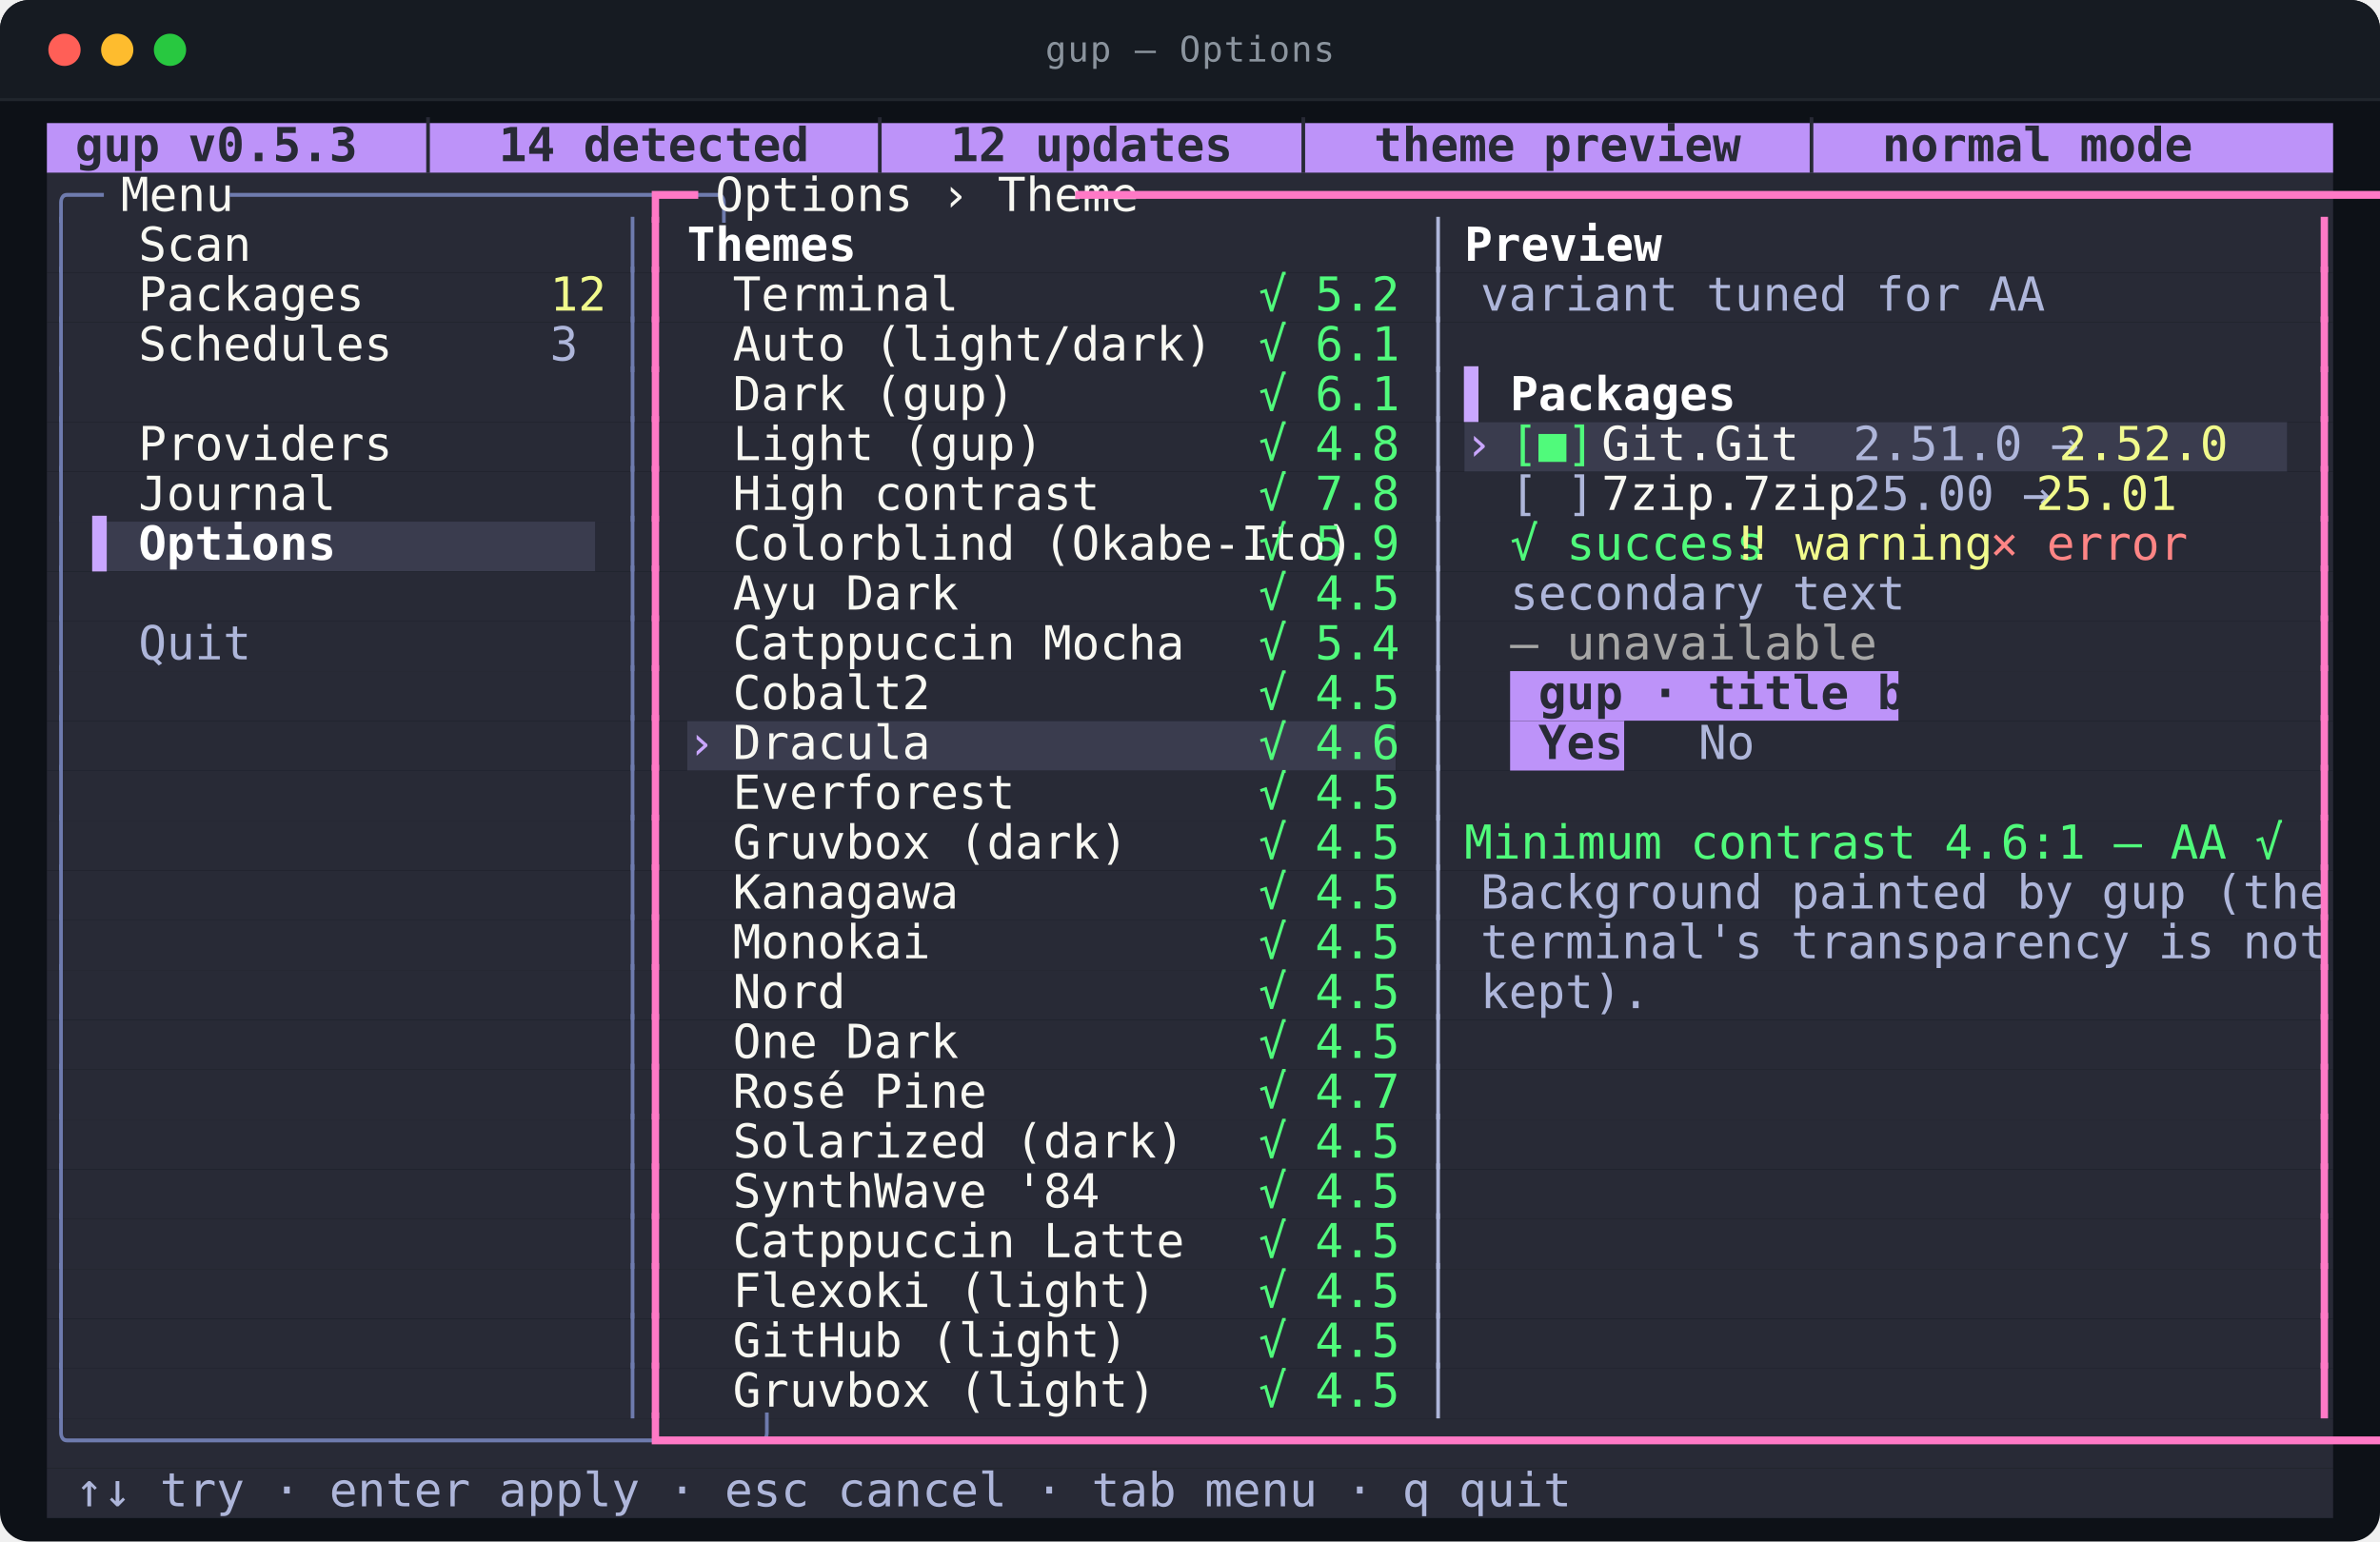
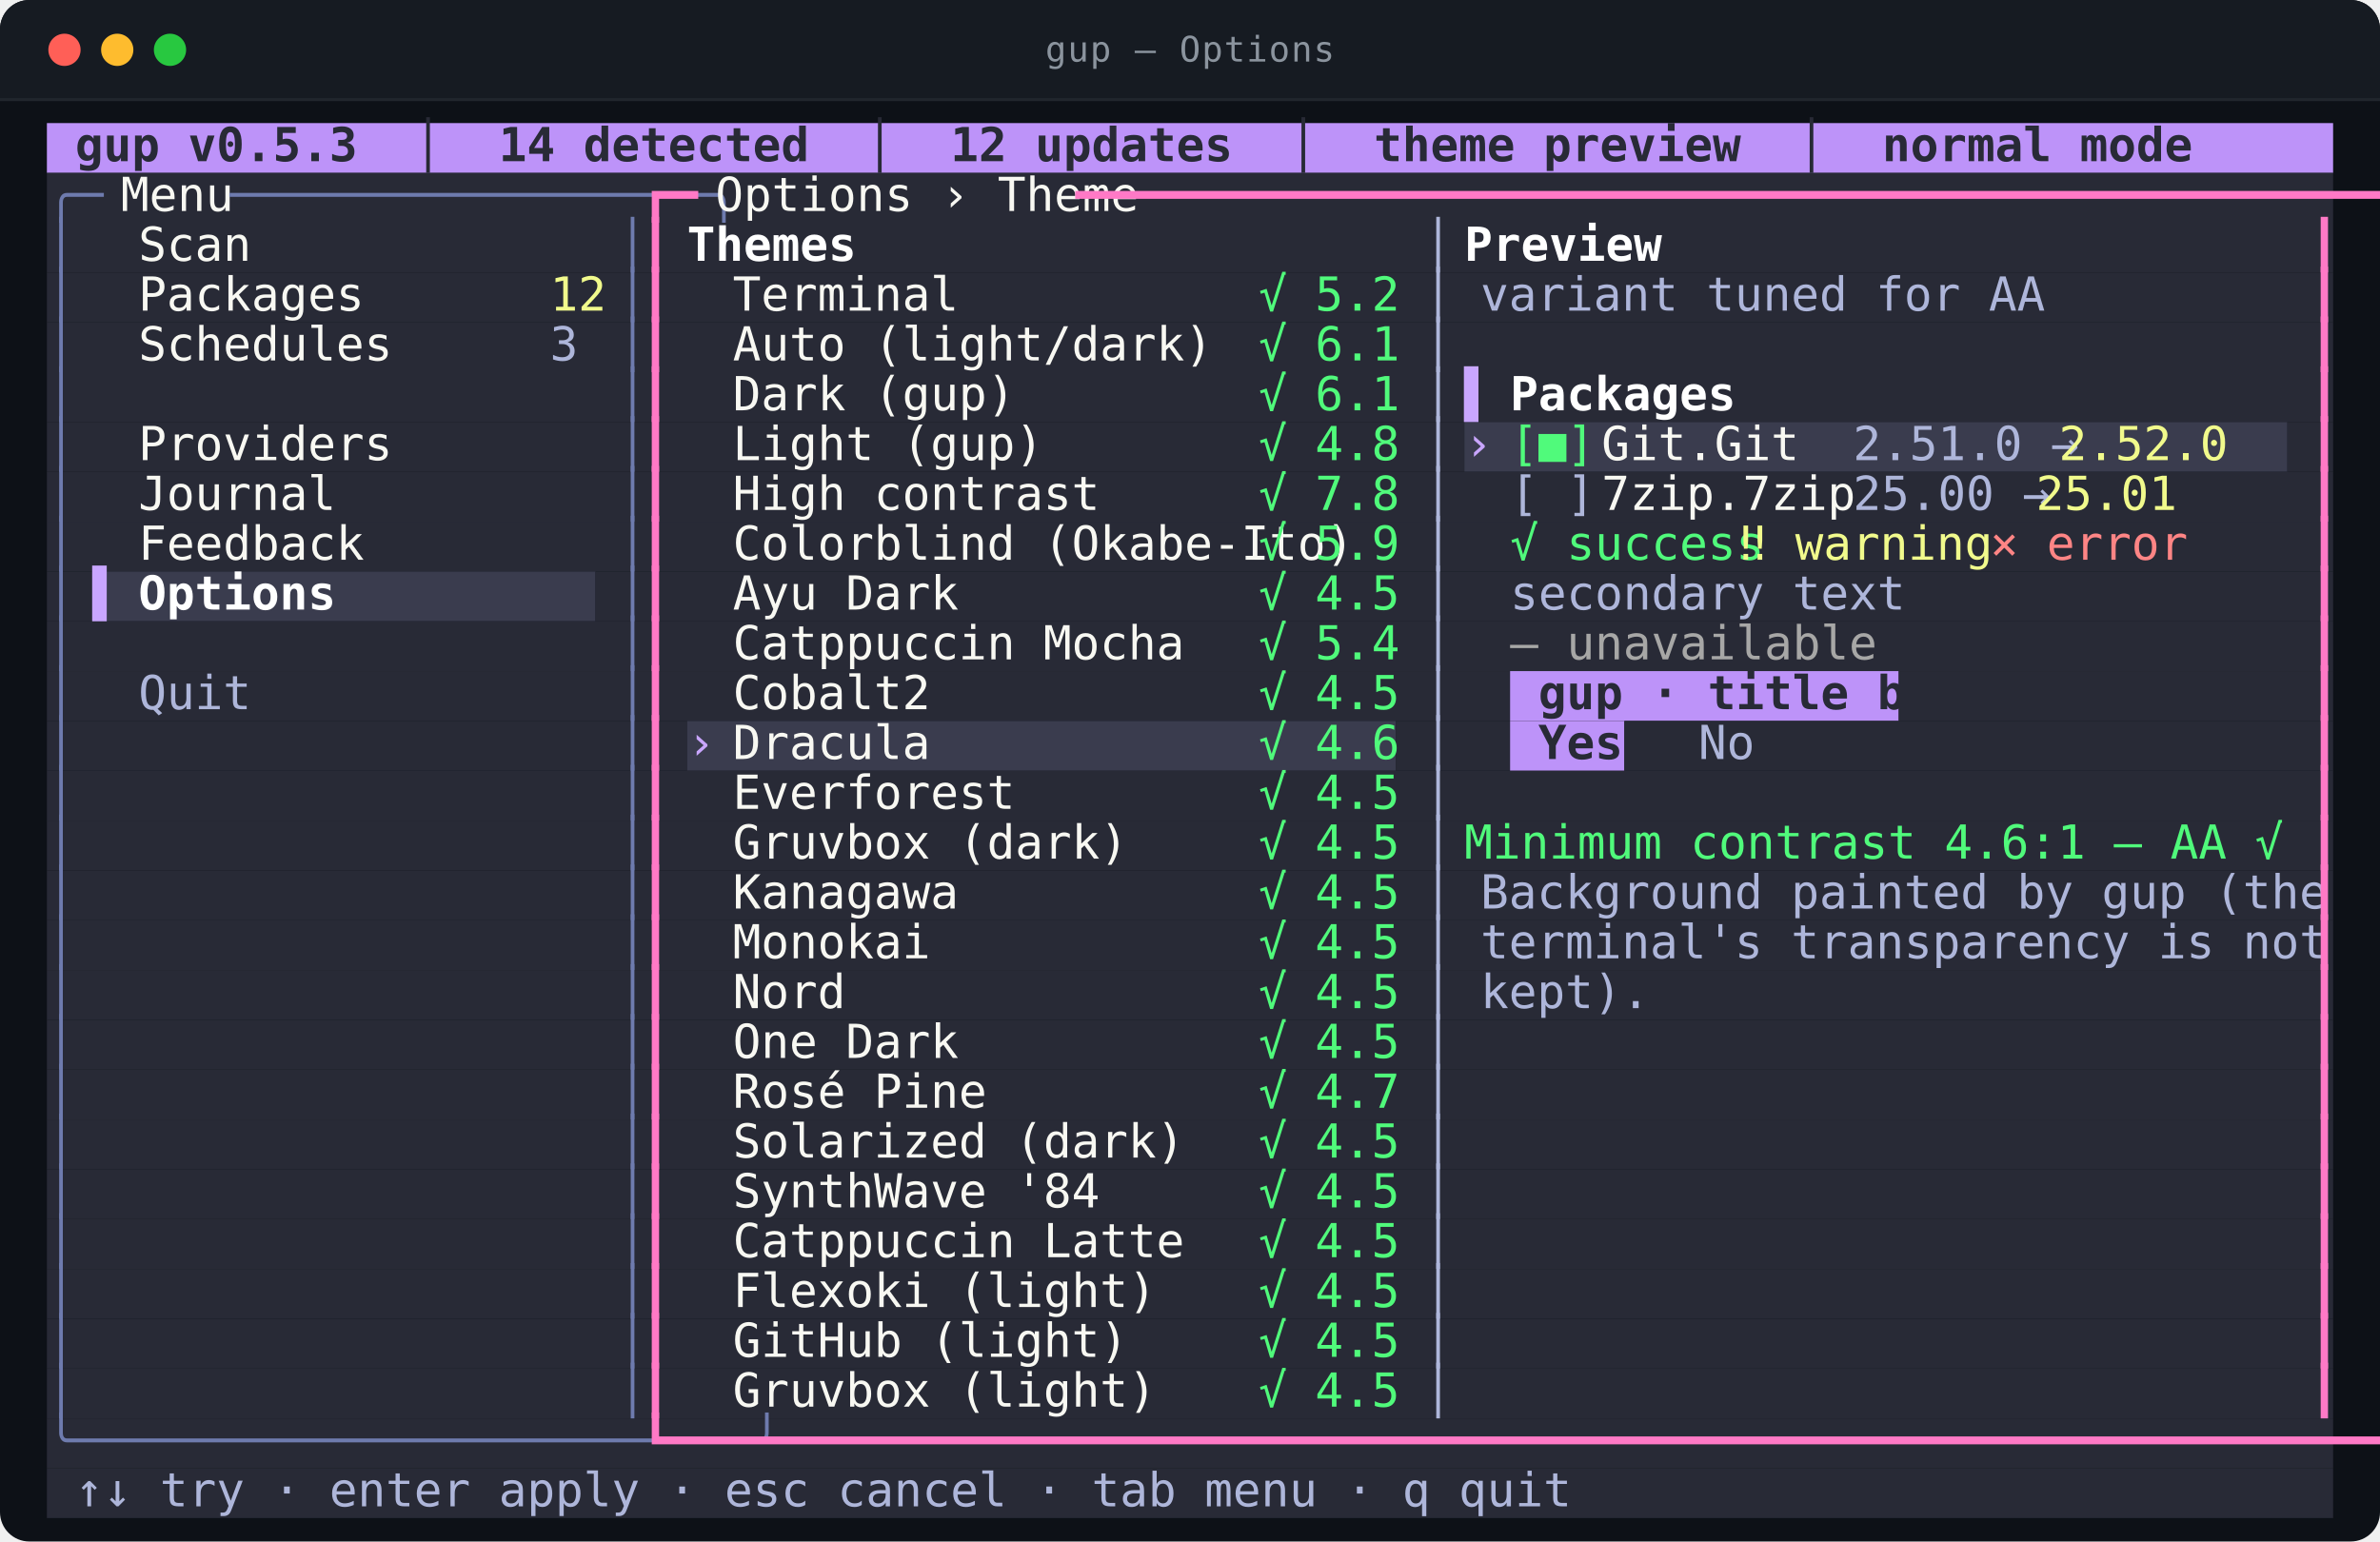
<svg xmlns="http://www.w3.org/2000/svg" viewBox="0 0 812.0 526.0" width="812.0" height="526.0" role="img" aria-labelledby="t d">
  <style>
text{font-family:ui-monospace,SFMono-Regular,"SF Mono",Menlo,Consolas,"DejaVu Sans Mono",monospace;font-size:16px}
.t{font-size:12px;letter-spacing:.4px;fill:#8b949e}
.b{font-weight:700}
.i{font-style:italic}
.u{text-decoration:underline}
.s{text-decoration:line-through}
.us{text-decoration:underline line-through}
.d{opacity:0.62}
.c0{fill:#bd93f9}
.c1{fill:#282a36}
.c2{fill:#3a3c4e}
.c3{fill:#6e7bae}
.c4{fill:#f8f8f2}
.c5{fill:#ff79c6}
.c6{fill:#ffffff}
.c7{fill:#aeb6da}
.c8{fill:#f1fa8c}
.c9{fill:#50fa7b}
.c10{fill:#c9a6ff}
.c11{fill:#ff8585}
.c12{fill:#a7a7a6}
</style>
  <rect y="0.0" width="812.0" height="526.0" rx="10.0" fill="#0d1117" />
  <rect y="0.0" width="812.0" height="34.0" rx="10.0" fill="#161b22" />
  <rect y="24.0" width="812.0" height="10.0" fill="#161b22" />
  <line x1="0.0" y1="34.0" x2="812.0" y2="34.0" stroke="#21262d" />
  <circle cx="22.0" cy="17.0" r="5.5" fill="#ff5f57" />
  <circle cx="40.0" cy="17.0" r="5.5" fill="#febc2e" />
  <circle cx="58.0" cy="17.0" r="5.5" fill="#28c840" />
  <text class="t" x="406.0" y="21.0" text-anchor="middle">gup — Options</text>
  <rect class="c0" x="16.0" y="42.0" width="780.0" height="17.0" />
  <rect class="c1" x="16.0" y="59.0" width="780.0" height="17.0" />
  <rect class="c1" x="16.0" y="76.0" width="780.0" height="17.0" />
  <rect class="c1" x="16.0" y="93.0" width="780.0" height="17.0" />
  <rect class="c1" x="16.0" y="110.0" width="780.0" height="17.0" />
  <rect class="c1" x="16.0" y="127.0" width="780.0" height="17.0" />
  <rect class="c1" x="16.0" y="144.0" width="483.6" height="17.0" />
  <rect class="c2" x="499.6" y="144.0" width="280.8" height="17.0" />
  <rect class="c1" x="780.4" y="144.0" width="15.6" height="17.0" />
  <rect class="c1" x="16.0" y="161.0" width="780.0" height="17.0" />
-   <rect class="c1" x="16.0" y="178.0" width="15.6" height="17.0" />
-   <rect class="c2" x="31.6" y="178.0" width="171.6" height="17.0" />
-   <rect class="c1" x="203.2" y="178.0" width="592.8" height="17.0" />
-   <rect class="c1" x="16.0" y="195.0" width="780.0" height="17.0" />
+   <rect class="c1" x="16.0" y="178.0" width="780.0" height="17.0" />
+   <rect class="c1" x="16.0" y="195.0" width="15.6" height="17.0" />
+   <rect class="c2" x="31.6" y="195.0" width="171.6" height="17.0" />
+   <rect class="c1" x="203.2" y="195.0" width="592.8" height="17.0" />
  <rect class="c1" x="16.0" y="212.0" width="780.0" height="17.0" />
  <rect class="c1" x="16.0" y="229.0" width="499.2" height="17.0" />
  <rect class="c0" x="515.2" y="229.0" width="132.6" height="17.0" />
  <rect class="c1" x="647.8" y="229.0" width="148.2" height="17.0" />
  <rect class="c1" x="16.0" y="246.0" width="218.4" height="17.0" />
  <rect class="c2" x="234.4" y="246.0" width="241.8" height="17.0" />
  <rect class="c1" x="476.2" y="246.0" width="39.0" height="17.0" />
  <rect class="c0" x="515.2" y="246.0" width="39.0" height="17.0" />
  <rect class="c1" x="554.2" y="246.0" width="241.8" height="17.0" />
  <rect class="c1" x="16.0" y="263.0" width="780.0" height="17.0" />
  <rect class="c1" x="16.0" y="280.0" width="780.0" height="17.0" />
  <rect class="c1" x="16.0" y="297.0" width="780.0" height="17.0" />
  <rect class="c1" x="16.0" y="314.0" width="780.0" height="17.0" />
  <rect class="c1" x="16.0" y="331.0" width="780.0" height="17.0" />
  <rect class="c1" x="16.0" y="348.0" width="780.0" height="17.0" />
  <rect class="c1" x="16.0" y="365.0" width="780.0" height="17.0" />
  <rect class="c1" x="16.0" y="382.0" width="780.0" height="17.0" />
  <rect class="c1" x="16.0" y="399.0" width="780.0" height="17.0" />
  <rect class="c1" x="16.0" y="416.0" width="780.0" height="17.0" />
  <rect class="c1" x="16.0" y="433.0" width="780.0" height="17.0" />
  <rect class="c1" x="16.0" y="450.0" width="780.0" height="17.0" />
  <rect class="c1" x="16.0" y="467.0" width="780.0" height="17.0" />
  <rect class="c1" x="16.0" y="484.0" width="780.0" height="17.0" />
  <rect class="c1" x="16.0" y="501.0" width="780.0" height="17.0" />
  <text class="c1 b" x="16.0" y="55.0" textLength="592.8" lengthAdjust="spacingAndGlyphs" xml:space="preserve"> gup v0.5.3  │  14 detected  │  12 updates  │  theme preview  │  normal mode</text>
  <text class="c3" x="16.0" y="72.0" textLength="15.6" lengthAdjust="spacingAndGlyphs" xml:space="preserve">╭─</text>
  <text class="c4" x="31.6" y="72.0" textLength="46.8" lengthAdjust="spacingAndGlyphs" xml:space="preserve"> Menu </text>
  <text class="c3" x="78.4" y="72.0" textLength="140.4" lengthAdjust="spacingAndGlyphs" xml:space="preserve">─────────────────╮</text>
  <text class="c5" x="218.8" y="72.0" textLength="15.6" lengthAdjust="spacingAndGlyphs" xml:space="preserve">┏━</text>
  <text class="c4" x="234.4" y="72.0" textLength="132.6" lengthAdjust="spacingAndGlyphs" xml:space="preserve"> Options › Theme </text>
  <text class="c5" x="367.0" y="72.0" textLength="429.0" lengthAdjust="spacingAndGlyphs" xml:space="preserve">━━━━━━━━━━━━━━━━━━━━━━━━━━━━━━━━━━━━━━━━━━━━━━━━━━━━━━┓</text>
  <text class="c3" x="16.0" y="89.0" textLength="7.8" lengthAdjust="spacingAndGlyphs" xml:space="preserve">│</text>
  <text class="c4" x="47.2" y="89.0" textLength="140.4" lengthAdjust="spacingAndGlyphs" xml:space="preserve">Scan              </text>
  <text class="c3" x="211.0" y="89.0" textLength="7.8" lengthAdjust="spacingAndGlyphs" xml:space="preserve">│</text>
  <text class="c5" x="218.8" y="89.0" textLength="7.8" lengthAdjust="spacingAndGlyphs" xml:space="preserve">┃</text>
  <text class="c6 b" x="234.4" y="89.0" textLength="46.8" lengthAdjust="spacingAndGlyphs" xml:space="preserve">Themes</text>
  <text class="c7" x="476.2" y="89.0" textLength="23.4" lengthAdjust="spacingAndGlyphs" xml:space="preserve"> │ </text>
  <text class="c6 b" x="499.6" y="89.0" textLength="54.6" lengthAdjust="spacingAndGlyphs" xml:space="preserve">Preview</text>
  <text class="c5" x="788.2" y="89.0" textLength="7.8" lengthAdjust="spacingAndGlyphs" xml:space="preserve">┃</text>
  <text class="c3" x="16.0" y="106.0" textLength="7.8" lengthAdjust="spacingAndGlyphs" xml:space="preserve">│</text>
  <text class="c4" x="47.2" y="106.0" textLength="140.4" lengthAdjust="spacingAndGlyphs" xml:space="preserve">Packages          </text>
  <text class="c8" x="187.6" y="106.0" textLength="15.6" lengthAdjust="spacingAndGlyphs" xml:space="preserve">12</text>
  <text class="c3" x="211.0" y="106.0" textLength="7.8" lengthAdjust="spacingAndGlyphs" xml:space="preserve">│</text>
  <text class="c5" x="218.8" y="106.0" textLength="7.8" lengthAdjust="spacingAndGlyphs" xml:space="preserve">┃</text>
  <text class="c4" x="250.0" y="106.0" textLength="179.4" lengthAdjust="spacingAndGlyphs" xml:space="preserve">Terminal               </text>
  <text class="c9" x="429.4" y="106.0" textLength="39.0" lengthAdjust="spacingAndGlyphs" xml:space="preserve">√ 5.2</text>
  <text class="c7" x="476.2" y="106.0" textLength="179.4" lengthAdjust="spacingAndGlyphs" xml:space="preserve"> │ variant tuned for AA</text>
  <text class="c5" x="788.2" y="106.0" textLength="7.8" lengthAdjust="spacingAndGlyphs" xml:space="preserve">┃</text>
  <text class="c3" x="16.0" y="123.0" textLength="7.8" lengthAdjust="spacingAndGlyphs" xml:space="preserve">│</text>
  <text class="c4" x="47.2" y="123.0" textLength="140.4" lengthAdjust="spacingAndGlyphs" xml:space="preserve">Schedules         </text>
  <text class="c7" x="187.6" y="123.0" textLength="7.8" lengthAdjust="spacingAndGlyphs" xml:space="preserve">3</text>
  <text class="c3" x="211.0" y="123.0" textLength="7.8" lengthAdjust="spacingAndGlyphs" xml:space="preserve">│</text>
  <text class="c5" x="218.8" y="123.0" textLength="7.8" lengthAdjust="spacingAndGlyphs" xml:space="preserve">┃</text>
  <text class="c4" x="250.0" y="123.0" textLength="179.4" lengthAdjust="spacingAndGlyphs" xml:space="preserve">Auto (light/dark)      </text>
  <text class="c9" x="429.4" y="123.0" textLength="39.0" lengthAdjust="spacingAndGlyphs" xml:space="preserve">√ 6.1</text>
  <text class="c7" x="476.2" y="123.0" textLength="23.4" lengthAdjust="spacingAndGlyphs" xml:space="preserve"> │ </text>
  <text class="c5" x="788.2" y="123.0" textLength="7.8" lengthAdjust="spacingAndGlyphs" xml:space="preserve">┃</text>
  <text class="c3" x="16.0" y="140.0" textLength="7.8" lengthAdjust="spacingAndGlyphs" xml:space="preserve">│</text>
  <text class="c3" x="211.0" y="140.0" textLength="7.8" lengthAdjust="spacingAndGlyphs" xml:space="preserve">│</text>
  <text class="c5" x="218.8" y="140.0" textLength="7.8" lengthAdjust="spacingAndGlyphs" xml:space="preserve">┃</text>
  <text class="c4" x="250.0" y="140.0" textLength="179.4" lengthAdjust="spacingAndGlyphs" xml:space="preserve">Dark (gup)             </text>
  <text class="c9" x="429.4" y="140.0" textLength="39.0" lengthAdjust="spacingAndGlyphs" xml:space="preserve">√ 6.1</text>
  <text class="c7" x="476.2" y="140.0" textLength="23.4" lengthAdjust="spacingAndGlyphs" xml:space="preserve"> │ </text>
  <text class="c10" x="499.6" y="140.0" textLength="15.6" lengthAdjust="spacingAndGlyphs" xml:space="preserve">▌ </text>
  <text class="c6 b" x="515.2" y="140.0" textLength="62.4" lengthAdjust="spacingAndGlyphs" xml:space="preserve">Packages</text>
  <text class="c5" x="788.2" y="140.0" textLength="7.8" lengthAdjust="spacingAndGlyphs" xml:space="preserve">┃</text>
  <text class="c3" x="16.0" y="157.0" textLength="7.8" lengthAdjust="spacingAndGlyphs" xml:space="preserve">│</text>
  <text class="c4" x="47.2" y="157.0" textLength="140.4" lengthAdjust="spacingAndGlyphs" xml:space="preserve">Providers         </text>
  <text class="c3" x="211.0" y="157.0" textLength="7.8" lengthAdjust="spacingAndGlyphs" xml:space="preserve">│</text>
  <text class="c5" x="218.8" y="157.0" textLength="7.8" lengthAdjust="spacingAndGlyphs" xml:space="preserve">┃</text>
  <text class="c4" x="250.0" y="157.0" textLength="179.4" lengthAdjust="spacingAndGlyphs" xml:space="preserve">Light (gup)            </text>
  <text class="c9" x="429.4" y="157.0" textLength="39.0" lengthAdjust="spacingAndGlyphs" xml:space="preserve">√ 4.8</text>
  <text class="c7" x="476.2" y="157.0" textLength="23.4" lengthAdjust="spacingAndGlyphs" xml:space="preserve"> │ </text>
  <text class="c10" x="499.6" y="157.0" textLength="15.6" lengthAdjust="spacingAndGlyphs" xml:space="preserve">› </text>
  <text class="c9" x="515.2" y="157.0" textLength="31.2" lengthAdjust="spacingAndGlyphs" xml:space="preserve">[■] </text>
  <text class="c4" x="546.4" y="157.0" textLength="85.8" lengthAdjust="spacingAndGlyphs" xml:space="preserve">Git.Git    </text>
  <text class="c7" x="632.2" y="157.0" textLength="70.2" lengthAdjust="spacingAndGlyphs" xml:space="preserve">2.51.0 → </text>
  <text class="c8" x="702.4" y="157.0" textLength="46.8" lengthAdjust="spacingAndGlyphs" xml:space="preserve">2.52.0</text>
  <text class="c5" x="788.2" y="157.0" textLength="7.8" lengthAdjust="spacingAndGlyphs" xml:space="preserve">┃</text>
  <text class="c3" x="16.0" y="174.0" textLength="7.8" lengthAdjust="spacingAndGlyphs" xml:space="preserve">│</text>
  <text class="c4" x="47.2" y="174.0" textLength="140.4" lengthAdjust="spacingAndGlyphs" xml:space="preserve">Journal           </text>
  <text class="c3" x="211.0" y="174.0" textLength="7.8" lengthAdjust="spacingAndGlyphs" xml:space="preserve">│</text>
  <text class="c5" x="218.8" y="174.0" textLength="7.8" lengthAdjust="spacingAndGlyphs" xml:space="preserve">┃</text>
  <text class="c4" x="250.0" y="174.0" textLength="179.4" lengthAdjust="spacingAndGlyphs" xml:space="preserve">High contrast          </text>
  <text class="c9" x="429.4" y="174.0" textLength="39.0" lengthAdjust="spacingAndGlyphs" xml:space="preserve">√ 7.8</text>
  <text class="c7" x="476.2" y="174.0" textLength="23.4" lengthAdjust="spacingAndGlyphs" xml:space="preserve"> │ </text>
  <text class="c7" x="515.2" y="174.0" textLength="31.2" lengthAdjust="spacingAndGlyphs" xml:space="preserve">[ ] </text>
  <text class="c4" x="546.4" y="174.0" textLength="85.8" lengthAdjust="spacingAndGlyphs" xml:space="preserve">7zip.7zip  </text>
  <text class="c7" x="632.2" y="174.0" textLength="62.4" lengthAdjust="spacingAndGlyphs" xml:space="preserve">25.00 → </text>
  <text class="c8" x="694.6" y="174.0" textLength="39.0" lengthAdjust="spacingAndGlyphs" xml:space="preserve">25.01</text>
  <text class="c5" x="788.2" y="174.0" textLength="7.8" lengthAdjust="spacingAndGlyphs" xml:space="preserve">┃</text>
  <text class="c3" x="16.0" y="191.0" textLength="7.8" lengthAdjust="spacingAndGlyphs" xml:space="preserve">│</text>
-   <text class="c10" x="31.6" y="191.0" textLength="15.6" lengthAdjust="spacingAndGlyphs" xml:space="preserve">▌ </text>
-   <text class="c6 b" x="47.2" y="191.0" textLength="140.4" lengthAdjust="spacingAndGlyphs" xml:space="preserve">Options           </text>
+   <text class="c4" x="47.2" y="191.0" textLength="140.4" lengthAdjust="spacingAndGlyphs" xml:space="preserve">Feedback          </text>
  <text class="c3" x="211.0" y="191.0" textLength="7.8" lengthAdjust="spacingAndGlyphs" xml:space="preserve">│</text>
  <text class="c5" x="218.8" y="191.0" textLength="7.8" lengthAdjust="spacingAndGlyphs" xml:space="preserve">┃</text>
  <text class="c4" x="250.0" y="191.0" textLength="179.4" lengthAdjust="spacingAndGlyphs" xml:space="preserve">Colorblind (Okabe-Ito) </text>
  <text class="c9" x="429.4" y="191.0" textLength="39.0" lengthAdjust="spacingAndGlyphs" xml:space="preserve">√ 5.9</text>
  <text class="c7" x="476.2" y="191.0" textLength="23.4" lengthAdjust="spacingAndGlyphs" xml:space="preserve"> │ </text>
  <text class="c9" x="515.2" y="191.0" textLength="70.2" lengthAdjust="spacingAndGlyphs" xml:space="preserve">√ success</text>
  <text class="c8" x="593.2" y="191.0" textLength="78.0" lengthAdjust="spacingAndGlyphs" xml:space="preserve">‼ warning</text>
  <text class="c11" x="679.0" y="191.0" textLength="54.6" lengthAdjust="spacingAndGlyphs" xml:space="preserve">× error</text>
  <text class="c5" x="788.2" y="191.0" textLength="7.8" lengthAdjust="spacingAndGlyphs" xml:space="preserve">┃</text>
  <text class="c3" x="16.0" y="208.0" textLength="7.8" lengthAdjust="spacingAndGlyphs" xml:space="preserve">│</text>
+   <text class="c10" x="31.6" y="208.0" textLength="15.6" lengthAdjust="spacingAndGlyphs" xml:space="preserve">▌ </text>
+   <text class="c6 b" x="47.2" y="208.0" textLength="140.4" lengthAdjust="spacingAndGlyphs" xml:space="preserve">Options           </text>
  <text class="c3" x="211.0" y="208.0" textLength="7.8" lengthAdjust="spacingAndGlyphs" xml:space="preserve">│</text>
  <text class="c5" x="218.8" y="208.0" textLength="7.8" lengthAdjust="spacingAndGlyphs" xml:space="preserve">┃</text>
  <text class="c4" x="250.0" y="208.0" textLength="179.4" lengthAdjust="spacingAndGlyphs" xml:space="preserve">Ayu Dark               </text>
  <text class="c9" x="429.4" y="208.0" textLength="39.0" lengthAdjust="spacingAndGlyphs" xml:space="preserve">√ 4.5</text>
  <text class="c7" x="476.2" y="208.0" textLength="23.4" lengthAdjust="spacingAndGlyphs" xml:space="preserve"> │ </text>
  <text class="c7" x="515.2" y="208.0" textLength="109.2" lengthAdjust="spacingAndGlyphs" xml:space="preserve">secondary text</text>
  <text class="c5" x="788.2" y="208.0" textLength="7.8" lengthAdjust="spacingAndGlyphs" xml:space="preserve">┃</text>
  <text class="c3" x="16.0" y="225.0" textLength="7.8" lengthAdjust="spacingAndGlyphs" xml:space="preserve">│</text>
-   <text class="c7" x="47.2" y="225.0" textLength="140.4" lengthAdjust="spacingAndGlyphs" xml:space="preserve">Quit              </text>
  <text class="c3" x="211.0" y="225.0" textLength="7.8" lengthAdjust="spacingAndGlyphs" xml:space="preserve">│</text>
  <text class="c5" x="218.8" y="225.0" textLength="7.8" lengthAdjust="spacingAndGlyphs" xml:space="preserve">┃</text>
  <text class="c4" x="250.0" y="225.0" textLength="179.4" lengthAdjust="spacingAndGlyphs" xml:space="preserve">Catppuccin Mocha       </text>
  <text class="c9" x="429.4" y="225.0" textLength="39.0" lengthAdjust="spacingAndGlyphs" xml:space="preserve">√ 5.4</text>
  <text class="c7" x="476.2" y="225.0" textLength="23.4" lengthAdjust="spacingAndGlyphs" xml:space="preserve"> │ </text>
  <text class="c12" x="515.2" y="225.0" textLength="101.4" lengthAdjust="spacingAndGlyphs" xml:space="preserve">– unavailable</text>
  <text class="c5" x="788.2" y="225.0" textLength="7.8" lengthAdjust="spacingAndGlyphs" xml:space="preserve">┃</text>
  <text class="c3" x="16.0" y="242.0" textLength="7.8" lengthAdjust="spacingAndGlyphs" xml:space="preserve">│</text>
+   <text class="c7" x="47.2" y="242.0" textLength="140.4" lengthAdjust="spacingAndGlyphs" xml:space="preserve">Quit              </text>
  <text class="c3" x="211.0" y="242.0" textLength="7.8" lengthAdjust="spacingAndGlyphs" xml:space="preserve">│</text>
  <text class="c5" x="218.8" y="242.0" textLength="7.8" lengthAdjust="spacingAndGlyphs" xml:space="preserve">┃</text>
  <text class="c4" x="250.0" y="242.0" textLength="179.4" lengthAdjust="spacingAndGlyphs" xml:space="preserve">Cobalt2                </text>
  <text class="c9" x="429.4" y="242.0" textLength="39.0" lengthAdjust="spacingAndGlyphs" xml:space="preserve">√ 4.5</text>
  <text class="c7" x="476.2" y="242.0" textLength="23.4" lengthAdjust="spacingAndGlyphs" xml:space="preserve"> │ </text>
  <text class="c1 b" x="515.2" y="242.0" textLength="132.6" lengthAdjust="spacingAndGlyphs" xml:space="preserve"> gup · title bar </text>
  <text class="c5" x="788.2" y="242.0" textLength="7.8" lengthAdjust="spacingAndGlyphs" xml:space="preserve">┃</text>
  <text class="c3" x="16.0" y="259.0" textLength="7.8" lengthAdjust="spacingAndGlyphs" xml:space="preserve">│</text>
  <text class="c3" x="211.0" y="259.0" textLength="7.8" lengthAdjust="spacingAndGlyphs" xml:space="preserve">│</text>
  <text class="c5" x="218.8" y="259.0" textLength="7.8" lengthAdjust="spacingAndGlyphs" xml:space="preserve">┃</text>
  <text class="c10" x="234.4" y="259.0" textLength="15.6" lengthAdjust="spacingAndGlyphs" xml:space="preserve">› </text>
  <text class="c4" x="250.0" y="259.0" textLength="179.4" lengthAdjust="spacingAndGlyphs" xml:space="preserve">Dracula                </text>
  <text class="c9" x="429.4" y="259.0" textLength="39.0" lengthAdjust="spacingAndGlyphs" xml:space="preserve">√ 4.6</text>
  <text class="c7" x="476.2" y="259.0" textLength="23.4" lengthAdjust="spacingAndGlyphs" xml:space="preserve"> │ </text>
  <text class="c1 b" x="515.2" y="259.0" textLength="39.0" lengthAdjust="spacingAndGlyphs" xml:space="preserve"> Yes </text>
  <text class="c7" x="569.8" y="259.0" textLength="31.2" lengthAdjust="spacingAndGlyphs" xml:space="preserve"> No </text>
  <text class="c5" x="788.2" y="259.0" textLength="7.8" lengthAdjust="spacingAndGlyphs" xml:space="preserve">┃</text>
  <text class="c3" x="16.0" y="276.0" textLength="7.8" lengthAdjust="spacingAndGlyphs" xml:space="preserve">│</text>
  <text class="c3" x="211.0" y="276.0" textLength="7.8" lengthAdjust="spacingAndGlyphs" xml:space="preserve">│</text>
  <text class="c5" x="218.8" y="276.0" textLength="7.8" lengthAdjust="spacingAndGlyphs" xml:space="preserve">┃</text>
  <text class="c4" x="250.0" y="276.0" textLength="179.4" lengthAdjust="spacingAndGlyphs" xml:space="preserve">Everforest             </text>
  <text class="c9" x="429.4" y="276.0" textLength="39.0" lengthAdjust="spacingAndGlyphs" xml:space="preserve">√ 4.5</text>
  <text class="c7" x="476.2" y="276.0" textLength="23.4" lengthAdjust="spacingAndGlyphs" xml:space="preserve"> │ </text>
  <text class="c5" x="788.2" y="276.0" textLength="7.8" lengthAdjust="spacingAndGlyphs" xml:space="preserve">┃</text>
  <text class="c3" x="16.0" y="293.0" textLength="7.8" lengthAdjust="spacingAndGlyphs" xml:space="preserve">│</text>
  <text class="c3" x="211.0" y="293.0" textLength="7.8" lengthAdjust="spacingAndGlyphs" xml:space="preserve">│</text>
  <text class="c5" x="218.8" y="293.0" textLength="7.8" lengthAdjust="spacingAndGlyphs" xml:space="preserve">┃</text>
  <text class="c4" x="250.0" y="293.0" textLength="179.4" lengthAdjust="spacingAndGlyphs" xml:space="preserve">Gruvbox (dark)         </text>
  <text class="c9" x="429.4" y="293.0" textLength="39.0" lengthAdjust="spacingAndGlyphs" xml:space="preserve">√ 4.5</text>
  <text class="c7" x="476.2" y="293.0" textLength="23.4" lengthAdjust="spacingAndGlyphs" xml:space="preserve"> │ </text>
  <text class="c9" x="499.6" y="293.0" textLength="226.2" lengthAdjust="spacingAndGlyphs" xml:space="preserve">Minimum contrast 4.6:1 — AA √</text>
  <text class="c5" x="788.2" y="293.0" textLength="7.8" lengthAdjust="spacingAndGlyphs" xml:space="preserve">┃</text>
  <text class="c3" x="16.0" y="310.0" textLength="7.8" lengthAdjust="spacingAndGlyphs" xml:space="preserve">│</text>
  <text class="c3" x="211.0" y="310.0" textLength="7.8" lengthAdjust="spacingAndGlyphs" xml:space="preserve">│</text>
  <text class="c5" x="218.8" y="310.0" textLength="7.8" lengthAdjust="spacingAndGlyphs" xml:space="preserve">┃</text>
  <text class="c4" x="250.0" y="310.0" textLength="179.4" lengthAdjust="spacingAndGlyphs" xml:space="preserve">Kanagawa               </text>
  <text class="c9" x="429.4" y="310.0" textLength="39.0" lengthAdjust="spacingAndGlyphs" xml:space="preserve">√ 4.5</text>
  <text class="c7" x="476.2" y="310.0" textLength="257.4" lengthAdjust="spacingAndGlyphs" xml:space="preserve"> │ Background painted by gup (the</text>
  <text class="c5" x="788.2" y="310.0" textLength="7.8" lengthAdjust="spacingAndGlyphs" xml:space="preserve">┃</text>
  <text class="c3" x="16.0" y="327.0" textLength="7.8" lengthAdjust="spacingAndGlyphs" xml:space="preserve">│</text>
  <text class="c3" x="211.0" y="327.0" textLength="7.8" lengthAdjust="spacingAndGlyphs" xml:space="preserve">│</text>
  <text class="c5" x="218.8" y="327.0" textLength="7.8" lengthAdjust="spacingAndGlyphs" xml:space="preserve">┃</text>
  <text class="c4" x="250.0" y="327.0" textLength="179.4" lengthAdjust="spacingAndGlyphs" xml:space="preserve">Monokai                </text>
  <text class="c9" x="429.4" y="327.0" textLength="39.0" lengthAdjust="spacingAndGlyphs" xml:space="preserve">√ 4.5</text>
  <text class="c7" x="476.2" y="327.0" textLength="257.4" lengthAdjust="spacingAndGlyphs" xml:space="preserve"> │ terminal's transparency is not</text>
  <text class="c5" x="788.2" y="327.0" textLength="7.8" lengthAdjust="spacingAndGlyphs" xml:space="preserve">┃</text>
  <text class="c3" x="16.0" y="344.0" textLength="7.8" lengthAdjust="spacingAndGlyphs" xml:space="preserve">│</text>
  <text class="c3" x="211.0" y="344.0" textLength="7.8" lengthAdjust="spacingAndGlyphs" xml:space="preserve">│</text>
  <text class="c5" x="218.8" y="344.0" textLength="7.8" lengthAdjust="spacingAndGlyphs" xml:space="preserve">┃</text>
  <text class="c4" x="250.0" y="344.0" textLength="179.4" lengthAdjust="spacingAndGlyphs" xml:space="preserve">Nord                   </text>
  <text class="c9" x="429.4" y="344.0" textLength="39.0" lengthAdjust="spacingAndGlyphs" xml:space="preserve">√ 4.5</text>
  <text class="c7" x="476.2" y="344.0" textLength="70.2" lengthAdjust="spacingAndGlyphs" xml:space="preserve"> │ kept).</text>
  <text class="c5" x="788.2" y="344.0" textLength="7.8" lengthAdjust="spacingAndGlyphs" xml:space="preserve">┃</text>
  <text class="c3" x="16.0" y="361.0" textLength="7.8" lengthAdjust="spacingAndGlyphs" xml:space="preserve">│</text>
  <text class="c3" x="211.0" y="361.0" textLength="7.8" lengthAdjust="spacingAndGlyphs" xml:space="preserve">│</text>
  <text class="c5" x="218.8" y="361.0" textLength="7.8" lengthAdjust="spacingAndGlyphs" xml:space="preserve">┃</text>
  <text class="c4" x="250.0" y="361.0" textLength="179.4" lengthAdjust="spacingAndGlyphs" xml:space="preserve">One Dark               </text>
  <text class="c9" x="429.4" y="361.0" textLength="39.0" lengthAdjust="spacingAndGlyphs" xml:space="preserve">√ 4.5</text>
  <text class="c7" x="476.2" y="361.0" textLength="23.4" lengthAdjust="spacingAndGlyphs" xml:space="preserve"> │ </text>
  <text class="c5" x="788.2" y="361.0" textLength="7.8" lengthAdjust="spacingAndGlyphs" xml:space="preserve">┃</text>
  <text class="c3" x="16.0" y="378.0" textLength="7.8" lengthAdjust="spacingAndGlyphs" xml:space="preserve">│</text>
  <text class="c3" x="211.0" y="378.0" textLength="7.8" lengthAdjust="spacingAndGlyphs" xml:space="preserve">│</text>
  <text class="c5" x="218.8" y="378.0" textLength="7.8" lengthAdjust="spacingAndGlyphs" xml:space="preserve">┃</text>
  <text class="c4" x="250.0" y="378.0" textLength="179.4" lengthAdjust="spacingAndGlyphs" xml:space="preserve">Rosé Pine              </text>
  <text class="c9" x="429.4" y="378.0" textLength="39.0" lengthAdjust="spacingAndGlyphs" xml:space="preserve">√ 4.7</text>
  <text class="c7" x="476.2" y="378.0" textLength="23.4" lengthAdjust="spacingAndGlyphs" xml:space="preserve"> │ </text>
  <text class="c5" x="788.2" y="378.0" textLength="7.8" lengthAdjust="spacingAndGlyphs" xml:space="preserve">┃</text>
  <text class="c3" x="16.0" y="395.0" textLength="7.8" lengthAdjust="spacingAndGlyphs" xml:space="preserve">│</text>
  <text class="c3" x="211.0" y="395.0" textLength="7.8" lengthAdjust="spacingAndGlyphs" xml:space="preserve">│</text>
  <text class="c5" x="218.8" y="395.0" textLength="7.8" lengthAdjust="spacingAndGlyphs" xml:space="preserve">┃</text>
  <text class="c4" x="250.0" y="395.0" textLength="179.4" lengthAdjust="spacingAndGlyphs" xml:space="preserve">Solarized (dark)       </text>
  <text class="c9" x="429.4" y="395.0" textLength="39.0" lengthAdjust="spacingAndGlyphs" xml:space="preserve">√ 4.5</text>
  <text class="c7" x="476.2" y="395.0" textLength="23.4" lengthAdjust="spacingAndGlyphs" xml:space="preserve"> │ </text>
  <text class="c5" x="788.2" y="395.0" textLength="7.8" lengthAdjust="spacingAndGlyphs" xml:space="preserve">┃</text>
  <text class="c3" x="16.0" y="412.0" textLength="7.8" lengthAdjust="spacingAndGlyphs" xml:space="preserve">│</text>
  <text class="c3" x="211.0" y="412.0" textLength="7.8" lengthAdjust="spacingAndGlyphs" xml:space="preserve">│</text>
  <text class="c5" x="218.8" y="412.0" textLength="7.8" lengthAdjust="spacingAndGlyphs" xml:space="preserve">┃</text>
  <text class="c4" x="250.0" y="412.0" textLength="179.4" lengthAdjust="spacingAndGlyphs" xml:space="preserve">SynthWave '84          </text>
  <text class="c9" x="429.4" y="412.0" textLength="39.0" lengthAdjust="spacingAndGlyphs" xml:space="preserve">√ 4.5</text>
  <text class="c7" x="476.2" y="412.0" textLength="23.4" lengthAdjust="spacingAndGlyphs" xml:space="preserve"> │ </text>
  <text class="c5" x="788.2" y="412.0" textLength="7.8" lengthAdjust="spacingAndGlyphs" xml:space="preserve">┃</text>
  <text class="c3" x="16.0" y="429.0" textLength="7.8" lengthAdjust="spacingAndGlyphs" xml:space="preserve">│</text>
  <text class="c3" x="211.0" y="429.0" textLength="7.8" lengthAdjust="spacingAndGlyphs" xml:space="preserve">│</text>
  <text class="c5" x="218.8" y="429.0" textLength="7.8" lengthAdjust="spacingAndGlyphs" xml:space="preserve">┃</text>
  <text class="c4" x="250.0" y="429.0" textLength="179.4" lengthAdjust="spacingAndGlyphs" xml:space="preserve">Catppuccin Latte       </text>
  <text class="c9" x="429.4" y="429.0" textLength="39.0" lengthAdjust="spacingAndGlyphs" xml:space="preserve">√ 4.5</text>
  <text class="c7" x="476.2" y="429.0" textLength="23.4" lengthAdjust="spacingAndGlyphs" xml:space="preserve"> │ </text>
  <text class="c5" x="788.2" y="429.0" textLength="7.8" lengthAdjust="spacingAndGlyphs" xml:space="preserve">┃</text>
  <text class="c3" x="16.0" y="446.0" textLength="7.8" lengthAdjust="spacingAndGlyphs" xml:space="preserve">│</text>
  <text class="c3" x="211.0" y="446.0" textLength="7.8" lengthAdjust="spacingAndGlyphs" xml:space="preserve">│</text>
  <text class="c5" x="218.8" y="446.0" textLength="7.8" lengthAdjust="spacingAndGlyphs" xml:space="preserve">┃</text>
  <text class="c4" x="250.0" y="446.0" textLength="179.4" lengthAdjust="spacingAndGlyphs" xml:space="preserve">Flexoki (light)        </text>
  <text class="c9" x="429.4" y="446.0" textLength="39.0" lengthAdjust="spacingAndGlyphs" xml:space="preserve">√ 4.5</text>
  <text class="c7" x="476.2" y="446.0" textLength="23.4" lengthAdjust="spacingAndGlyphs" xml:space="preserve"> │ </text>
  <text class="c5" x="788.2" y="446.0" textLength="7.8" lengthAdjust="spacingAndGlyphs" xml:space="preserve">┃</text>
  <text class="c3" x="16.0" y="463.0" textLength="7.8" lengthAdjust="spacingAndGlyphs" xml:space="preserve">│</text>
  <text class="c3" x="211.0" y="463.0" textLength="7.8" lengthAdjust="spacingAndGlyphs" xml:space="preserve">│</text>
  <text class="c5" x="218.8" y="463.0" textLength="7.8" lengthAdjust="spacingAndGlyphs" xml:space="preserve">┃</text>
  <text class="c4" x="250.0" y="463.0" textLength="179.4" lengthAdjust="spacingAndGlyphs" xml:space="preserve">GitHub (light)         </text>
  <text class="c9" x="429.4" y="463.0" textLength="39.0" lengthAdjust="spacingAndGlyphs" xml:space="preserve">√ 4.5</text>
  <text class="c7" x="476.2" y="463.0" textLength="23.4" lengthAdjust="spacingAndGlyphs" xml:space="preserve"> │ </text>
  <text class="c5" x="788.2" y="463.0" textLength="7.8" lengthAdjust="spacingAndGlyphs" xml:space="preserve">┃</text>
  <text class="c3" x="16.0" y="480.0" textLength="7.8" lengthAdjust="spacingAndGlyphs" xml:space="preserve">│</text>
  <text class="c3" x="211.0" y="480.0" textLength="7.8" lengthAdjust="spacingAndGlyphs" xml:space="preserve">│</text>
  <text class="c5" x="218.8" y="480.0" textLength="7.8" lengthAdjust="spacingAndGlyphs" xml:space="preserve">┃</text>
  <text class="c4" x="250.0" y="480.0" textLength="179.4" lengthAdjust="spacingAndGlyphs" xml:space="preserve">Gruvbox (light)        </text>
  <text class="c9" x="429.4" y="480.0" textLength="39.0" lengthAdjust="spacingAndGlyphs" xml:space="preserve">√ 4.5</text>
  <text class="c7" x="476.2" y="480.0" textLength="23.4" lengthAdjust="spacingAndGlyphs" xml:space="preserve"> │ </text>
  <text class="c5" x="788.2" y="480.0" textLength="7.8" lengthAdjust="spacingAndGlyphs" xml:space="preserve">┃</text>
  <text class="c3" x="16.0" y="497.0" textLength="202.8" lengthAdjust="spacingAndGlyphs" xml:space="preserve">╰────────────────────────╯</text>
  <text class="c5" x="218.8" y="497.0" textLength="577.2" lengthAdjust="spacingAndGlyphs" xml:space="preserve">┗━━━━━━━━━━━━━━━━━━━━━━━━━━━━━━━━━━━━━━━━━━━━━━━━━━━━━━━━━━━━━━━━━━━━━━━━┛</text>
  <text class="c7" x="16.0" y="514.0" textLength="421.2" lengthAdjust="spacingAndGlyphs" xml:space="preserve"> ↑↓ try · enter apply · esc cancel · tab menu · q quit</text>
</svg>
